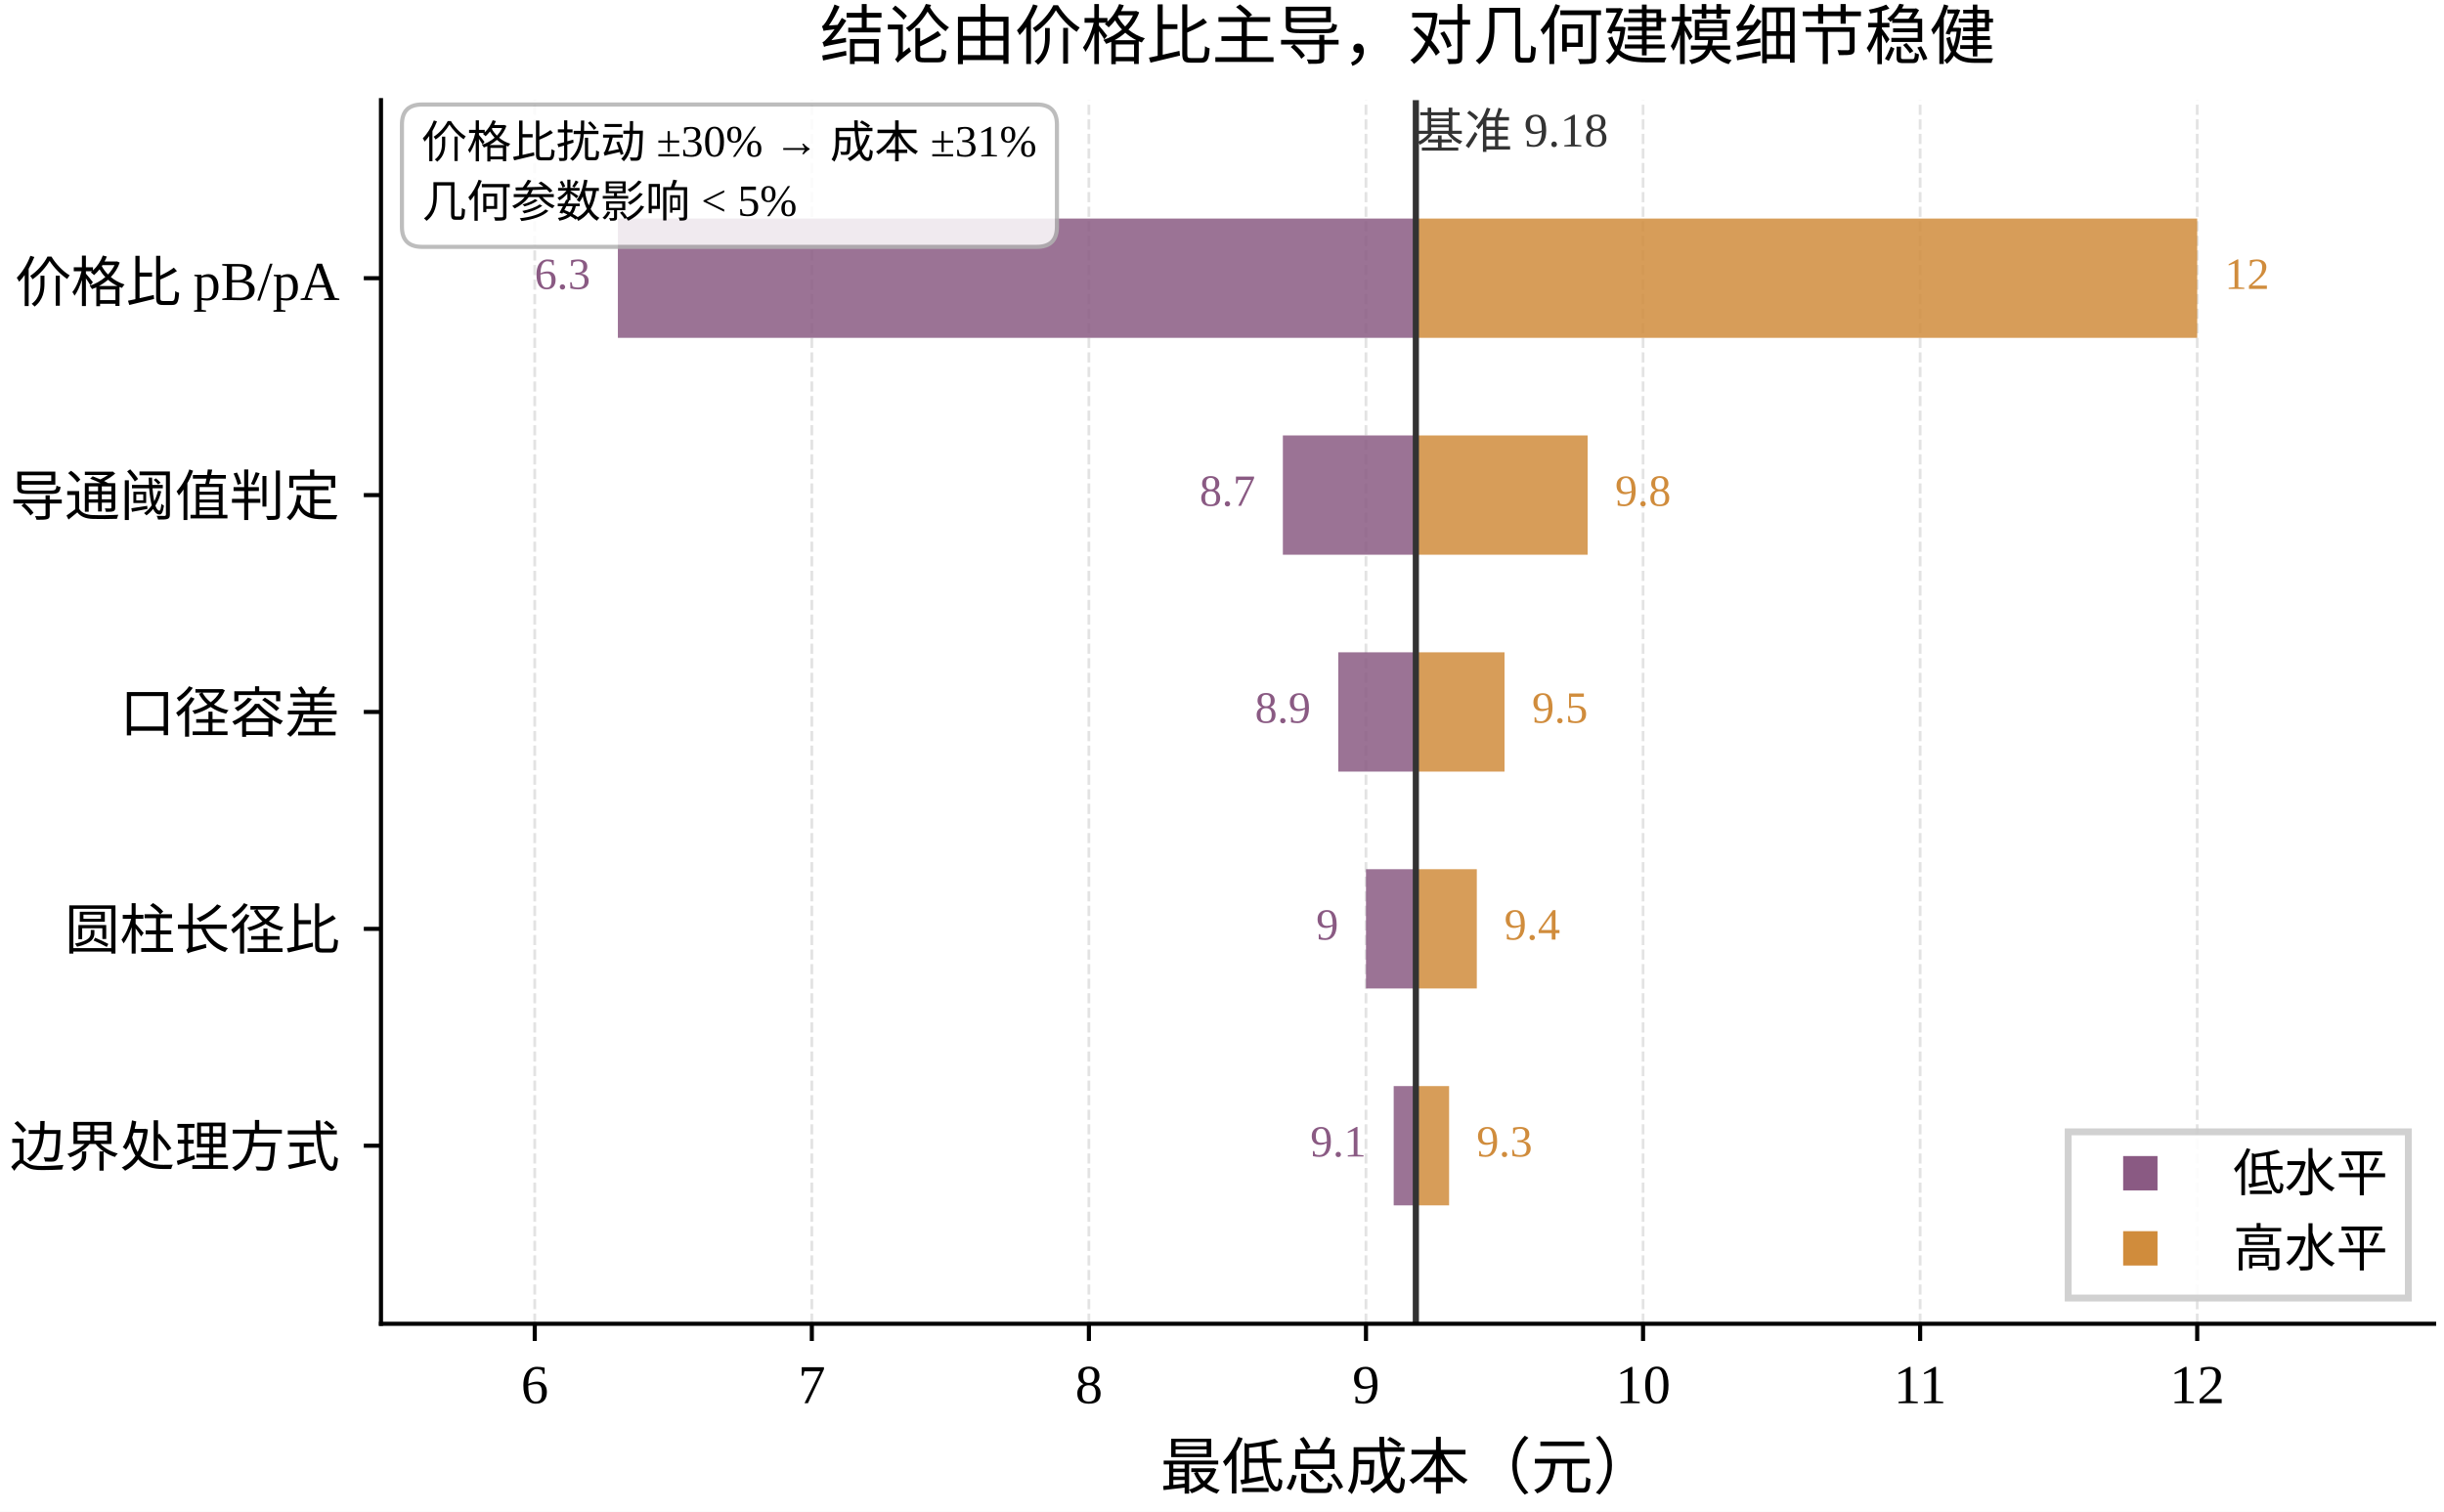
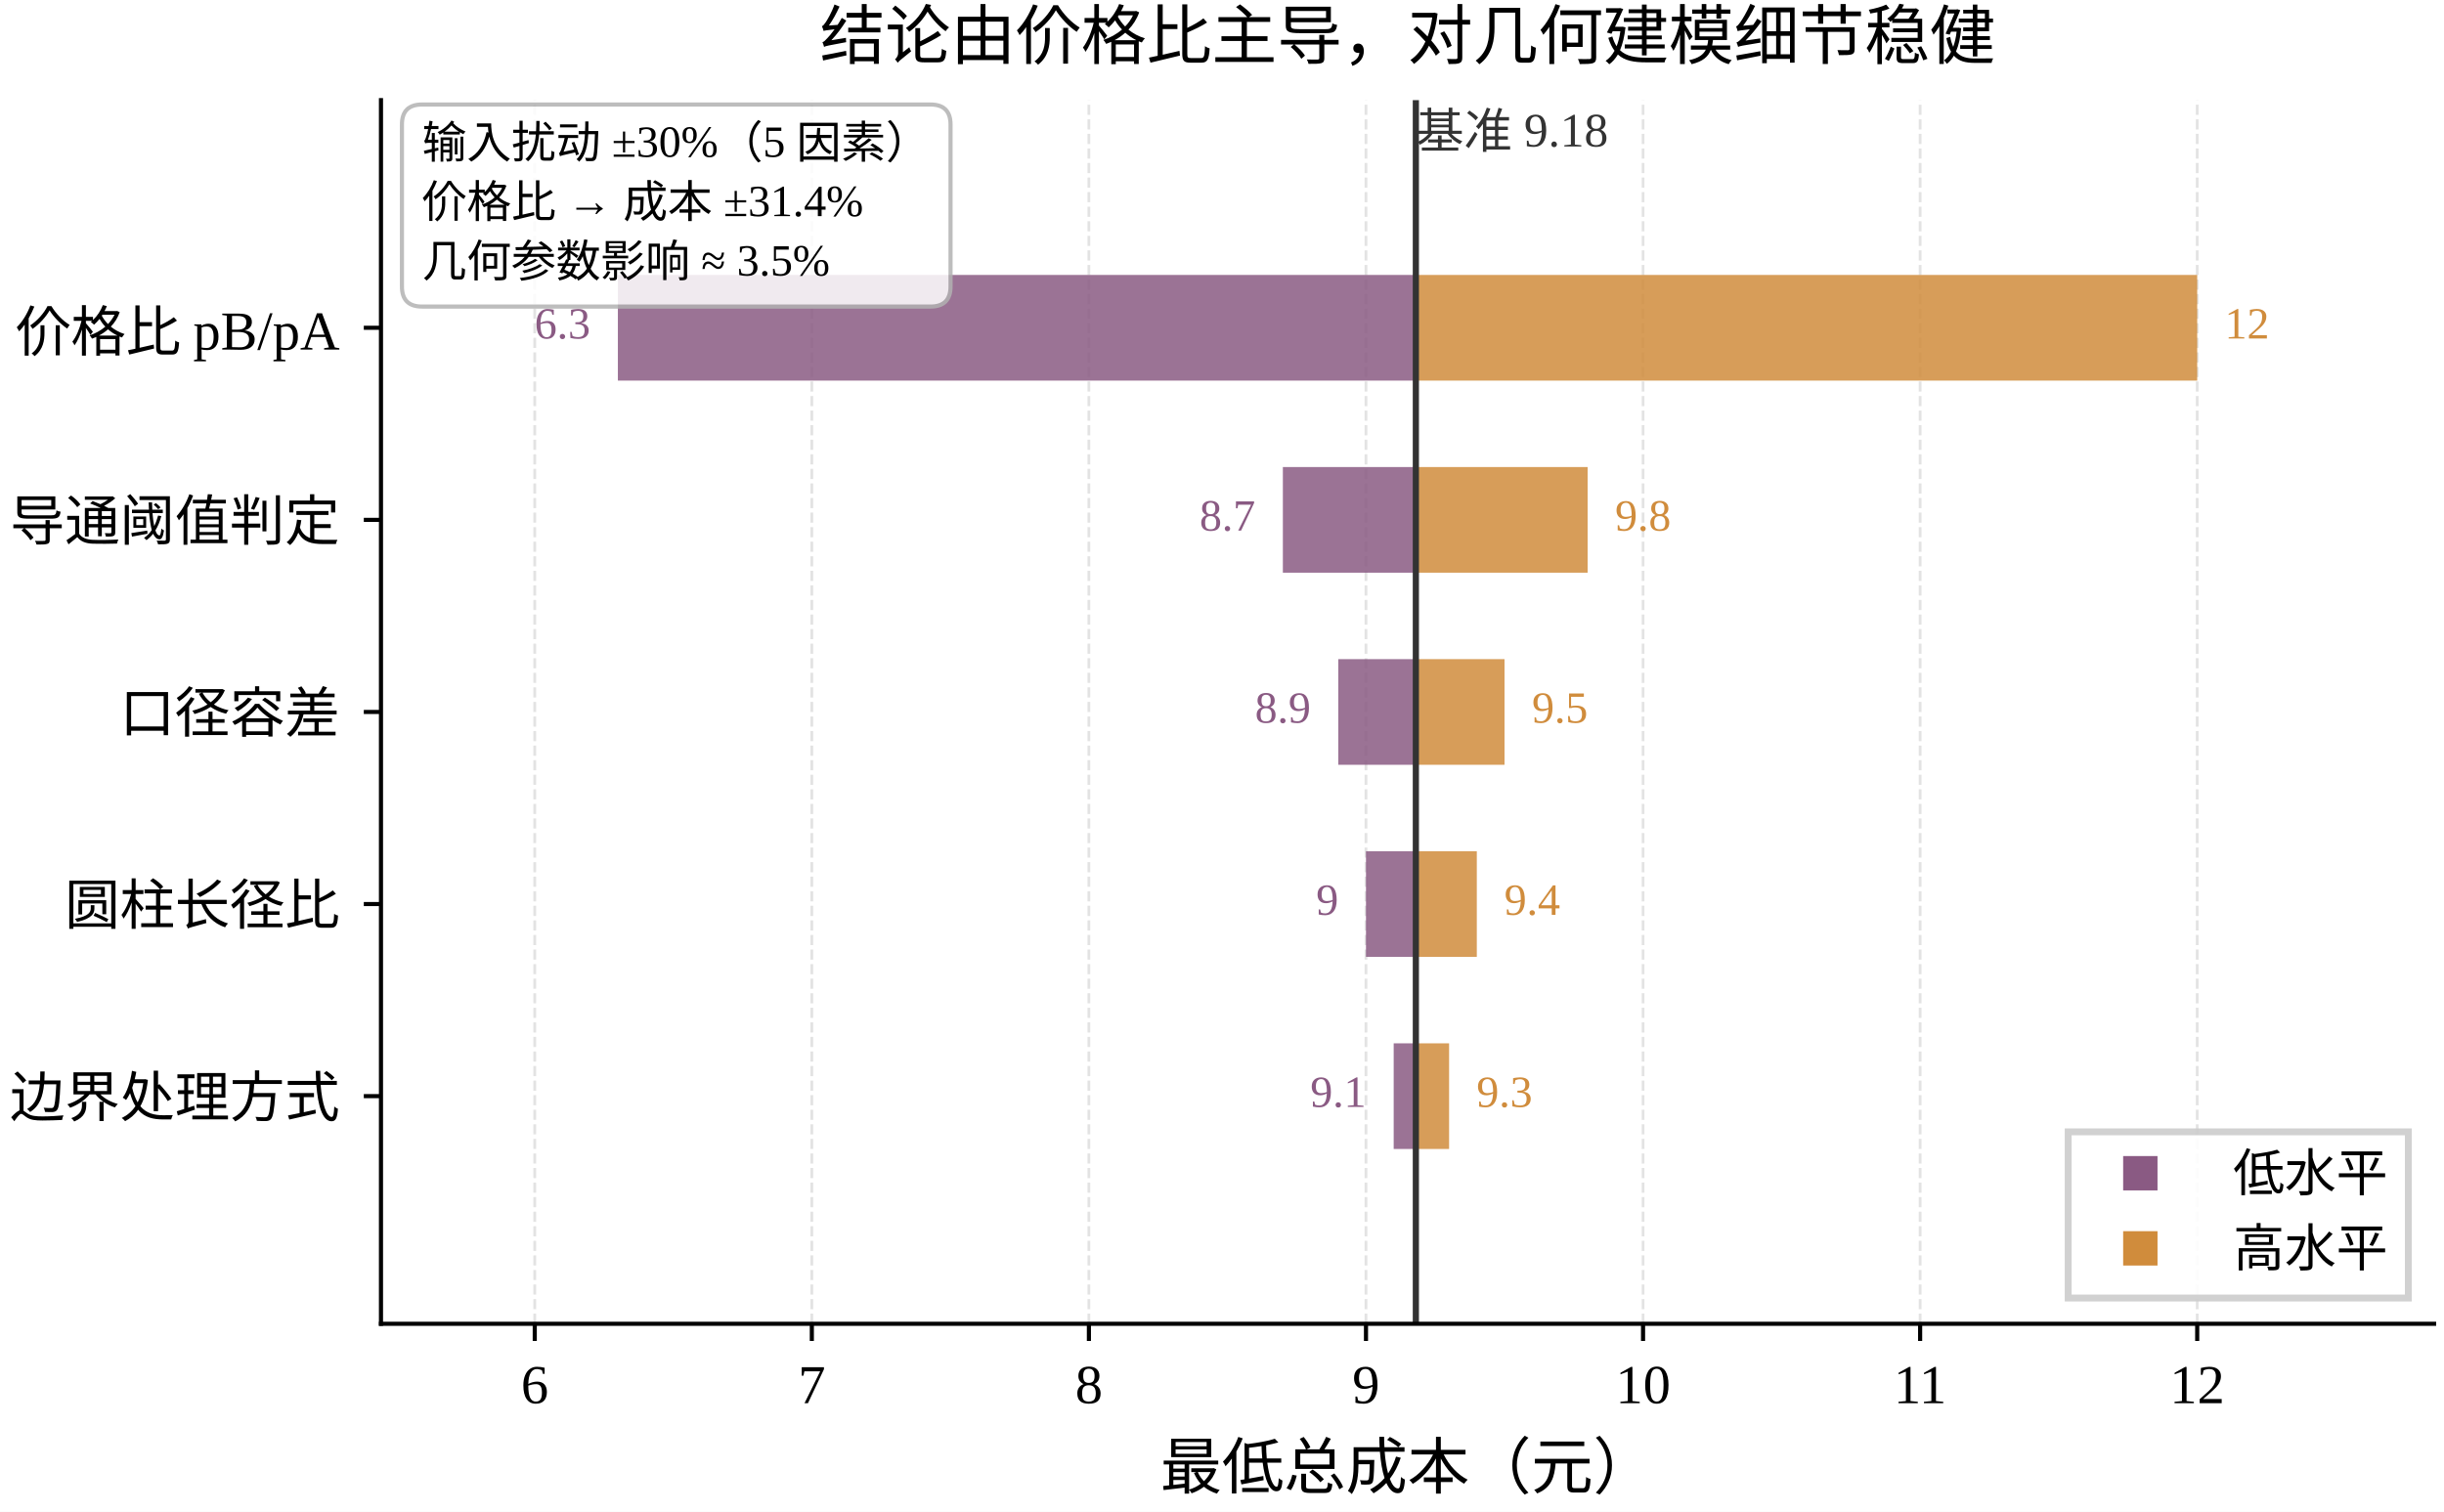
<svg xmlns="http://www.w3.org/2000/svg" xmlns:xlink="http://www.w3.org/1999/xlink" width="355.652pt" height="220.046pt" viewBox="0 0 355.652 220.046" version="1.1">
  <defs>
    <style type="text/css">*{stroke-linejoin: round; stroke-linecap: butt}</style>
  </defs>
  <g id="figure_1">
    <g id="patch_1">
      <path d="M 0 220.046  L 355.652 220.046  L 355.652 0  L 0 0  z " style="fill: #ffffff" />
    </g>
    <g id="axes_1">
      <g id="patch_2">
        <path d="M 55.44 192.682  L 354.212 192.682  L 354.212 14.575  L 55.44 14.575  z " style="fill: #ffffff" />
      </g>
      <g id="matplotlib.axis_1">
        <g id="xtick_1">
          <g id="line2d_1">
-             <path d="M 77.818 192.682  L 77.818 14.575  " clip-path="url(#p91735260e2)" style="fill: none; stroke-dasharray: 1.48,0.64; stroke-dashoffset: 0; stroke: #b0b0b0; stroke-opacity: 0.35; stroke-width: 0.4" />
+             <path d="M 77.818 192.682  L 77.818 14.575  " clip-path="url(#pc140e108fc)" style="fill: none; stroke-dasharray: 1.48,0.64; stroke-dashoffset: 0; stroke: #b0b0b0; stroke-opacity: 0.35; stroke-width: 0.4" />
          </g>
          <g id="line2d_2">
            <defs>
-               <path id="m045535c2ad" d="M 0 0  L 0 2.5  " style="stroke: #000000; stroke-width: 0.6" />
+               <path id="mc2b3e4632e" d="M 0 0  L 0 2.5  " style="stroke: #000000; stroke-width: 0.6" />
            </defs>
            <g>
-               <use xlink:href="#m045535c2ad" x="77.818" y="192.682" style="stroke: #000000; stroke-width: 0.6" />
+               <use xlink:href="#mc2b3e4632e" x="77.818" y="192.682" style="stroke: #000000; stroke-width: 0.6" />
            </g>
          </g>
          <g id="text_1">
            <text style="font-size: 8px; font-family: 'Times New Roman', 'STIXGeneral', 'DejaVu Serif', 'Source Han Serif SC', 'SimSun', 'STSong', 'SimHei', 'Microsoft YaHei'; text-anchor: middle" x="77.818" y="204.237" transform="rotate(-0 77.81763 204.2368)">6</text>
          </g>
        </g>
        <g id="xtick_2">
          <g id="line2d_3">
-             <path d="M 118.138 192.682  L 118.138 14.575  " clip-path="url(#p91735260e2)" style="fill: none; stroke-dasharray: 1.48,0.64; stroke-dashoffset: 0; stroke: #b0b0b0; stroke-opacity: 0.35; stroke-width: 0.4" />
+             <path d="M 118.138 192.682  L 118.138 14.575  " clip-path="url(#pc140e108fc)" style="fill: none; stroke-dasharray: 1.48,0.64; stroke-dashoffset: 0; stroke: #b0b0b0; stroke-opacity: 0.35; stroke-width: 0.4" />
          </g>
          <g id="line2d_4">
            <g>
-               <use xlink:href="#m045535c2ad" x="118.138" y="192.682" style="stroke: #000000; stroke-width: 0.6" />
+               <use xlink:href="#mc2b3e4632e" x="118.138" y="192.682" style="stroke: #000000; stroke-width: 0.6" />
            </g>
          </g>
          <g id="text_2">
            <text style="font-size: 8px; font-family: 'Times New Roman', 'STIXGeneral', 'DejaVu Serif', 'Source Han Serif SC', 'SimSun', 'STSong', 'SimHei', 'Microsoft YaHei'; text-anchor: middle" x="118.138" y="204.237" transform="rotate(-0 118.1377 204.2368)">7</text>
          </g>
        </g>
        <g id="xtick_3">
          <g id="line2d_5">
-             <path d="M 158.458 192.682  L 158.458 14.575  " clip-path="url(#p91735260e2)" style="fill: none; stroke-dasharray: 1.48,0.64; stroke-dashoffset: 0; stroke: #b0b0b0; stroke-opacity: 0.35; stroke-width: 0.4" />
+             <path d="M 158.458 192.682  L 158.458 14.575  " clip-path="url(#pc140e108fc)" style="fill: none; stroke-dasharray: 1.48,0.64; stroke-dashoffset: 0; stroke: #b0b0b0; stroke-opacity: 0.35; stroke-width: 0.4" />
          </g>
          <g id="line2d_6">
            <g>
-               <use xlink:href="#m045535c2ad" x="158.458" y="192.682" style="stroke: #000000; stroke-width: 0.6" />
+               <use xlink:href="#mc2b3e4632e" x="158.458" y="192.682" style="stroke: #000000; stroke-width: 0.6" />
            </g>
          </g>
          <g id="text_3">
            <text style="font-size: 8px; font-family: 'Times New Roman', 'STIXGeneral', 'DejaVu Serif', 'Source Han Serif SC', 'SimSun', 'STSong', 'SimHei', 'Microsoft YaHei'; text-anchor: middle" x="158.458" y="204.237" transform="rotate(-0 158.4578 204.2368)">8</text>
          </g>
        </g>
        <g id="xtick_4">
          <g id="line2d_7">
-             <path d="M 198.778 192.682  L 198.778 14.575  " clip-path="url(#p91735260e2)" style="fill: none; stroke-dasharray: 1.48,0.64; stroke-dashoffset: 0; stroke: #b0b0b0; stroke-opacity: 0.35; stroke-width: 0.4" />
+             <path d="M 198.778 192.682  L 198.778 14.575  " clip-path="url(#pc140e108fc)" style="fill: none; stroke-dasharray: 1.48,0.64; stroke-dashoffset: 0; stroke: #b0b0b0; stroke-opacity: 0.35; stroke-width: 0.4" />
          </g>
          <g id="line2d_8">
            <g>
-               <use xlink:href="#m045535c2ad" x="198.778" y="192.682" style="stroke: #000000; stroke-width: 0.6" />
+               <use xlink:href="#mc2b3e4632e" x="198.778" y="192.682" style="stroke: #000000; stroke-width: 0.6" />
            </g>
          </g>
          <g id="text_4">
            <text style="font-size: 8px; font-family: 'Times New Roman', 'STIXGeneral', 'DejaVu Serif', 'Source Han Serif SC', 'SimSun', 'STSong', 'SimHei', 'Microsoft YaHei'; text-anchor: middle" x="198.778" y="204.237" transform="rotate(-0 198.7778 204.2368)">9</text>
          </g>
        </g>
        <g id="xtick_5">
          <g id="line2d_9">
-             <path d="M 239.098 192.682  L 239.098 14.575  " clip-path="url(#p91735260e2)" style="fill: none; stroke-dasharray: 1.48,0.64; stroke-dashoffset: 0; stroke: #b0b0b0; stroke-opacity: 0.35; stroke-width: 0.4" />
+             <path d="M 239.098 192.682  L 239.098 14.575  " clip-path="url(#pc140e108fc)" style="fill: none; stroke-dasharray: 1.48,0.64; stroke-dashoffset: 0; stroke: #b0b0b0; stroke-opacity: 0.35; stroke-width: 0.4" />
          </g>
          <g id="line2d_10">
            <g>
-               <use xlink:href="#m045535c2ad" x="239.098" y="192.682" style="stroke: #000000; stroke-width: 0.6" />
+               <use xlink:href="#mc2b3e4632e" x="239.098" y="192.682" style="stroke: #000000; stroke-width: 0.6" />
            </g>
          </g>
          <g id="text_5">
            <text style="font-size: 8px; font-family: 'Times New Roman', 'STIXGeneral', 'DejaVu Serif', 'Source Han Serif SC', 'SimSun', 'STSong', 'SimHei', 'Microsoft YaHei'; text-anchor: middle" x="239.098" y="204.237" transform="rotate(-0 239.0979 204.2368)">10</text>
          </g>
        </g>
        <g id="xtick_6">
          <g id="line2d_11">
-             <path d="M 279.418 192.682  L 279.418 14.575  " clip-path="url(#p91735260e2)" style="fill: none; stroke-dasharray: 1.48,0.64; stroke-dashoffset: 0; stroke: #b0b0b0; stroke-opacity: 0.35; stroke-width: 0.4" />
+             <path d="M 279.418 192.682  L 279.418 14.575  " clip-path="url(#pc140e108fc)" style="fill: none; stroke-dasharray: 1.48,0.64; stroke-dashoffset: 0; stroke: #b0b0b0; stroke-opacity: 0.35; stroke-width: 0.4" />
          </g>
          <g id="line2d_12">
            <g>
-               <use xlink:href="#m045535c2ad" x="279.418" y="192.682" style="stroke: #000000; stroke-width: 0.6" />
+               <use xlink:href="#mc2b3e4632e" x="279.418" y="192.682" style="stroke: #000000; stroke-width: 0.6" />
            </g>
          </g>
          <g id="text_6">
            <text style="font-size: 8px; font-family: 'Times New Roman', 'STIXGeneral', 'DejaVu Serif', 'Source Han Serif SC', 'SimSun', 'STSong', 'SimHei', 'Microsoft YaHei'; text-anchor: middle" x="279.418" y="204.237" transform="rotate(-0 279.4179 204.2368)">11</text>
          </g>
        </g>
        <g id="xtick_7">
          <g id="line2d_13">
-             <path d="M 319.738 192.682  L 319.738 14.575  " clip-path="url(#p91735260e2)" style="fill: none; stroke-dasharray: 1.48,0.64; stroke-dashoffset: 0; stroke: #b0b0b0; stroke-opacity: 0.35; stroke-width: 0.4" />
+             <path d="M 319.738 192.682  L 319.738 14.575  " clip-path="url(#pc140e108fc)" style="fill: none; stroke-dasharray: 1.48,0.64; stroke-dashoffset: 0; stroke: #b0b0b0; stroke-opacity: 0.35; stroke-width: 0.4" />
          </g>
          <g id="line2d_14">
            <g>
-               <use xlink:href="#m045535c2ad" x="319.738" y="192.682" style="stroke: #000000; stroke-width: 0.6" />
+               <use xlink:href="#mc2b3e4632e" x="319.738" y="192.682" style="stroke: #000000; stroke-width: 0.6" />
            </g>
          </g>
          <g id="text_7">
            <text style="font-size: 8px; font-family: 'Times New Roman', 'STIXGeneral', 'DejaVu Serif', 'Source Han Serif SC', 'SimSun', 'STSong', 'SimHei', 'Microsoft YaHei'; text-anchor: middle" x="319.738" y="204.237" transform="rotate(-0 319.738 204.2368)">12</text>
          </g>
        </g>
        <g id="text_8">
          <text style="font-size: 9px; font-family: 'Times New Roman', 'STIXGeneral', 'DejaVu Serif', 'Source Han Serif SC', 'SimSun', 'STSong', 'SimHei', 'Microsoft YaHei'; text-anchor: middle" x="204.826" y="216.681" transform="rotate(-0 204.8258 216.6812)">最低总成本（元）</text>
        </g>
      </g>
      <g id="matplotlib.axis_2">
        <g id="ytick_1">
          <g id="line2d_15">
            <defs>
-               <path id="md0959b7855" d="M 0 0  L -2.5 0  " style="stroke: #000000; stroke-width: 0.6" />
+               <path id="m352b332c90" d="M 0 0  L -2.5 0  " style="stroke: #000000; stroke-width: 0.6" />
            </defs>
            <g>
-               <use xlink:href="#md0959b7855" x="55.44" y="166.765" style="stroke: #000000; stroke-width: 0.6" />
+               <use xlink:href="#m352b332c90" x="55.44" y="159.549" style="stroke: #000000; stroke-width: 0.6" />
            </g>
          </g>
          <g id="text_9">
-             <text style="font-size: 8px; font-family: 'Times New Roman', 'STIXGeneral', 'DejaVu Serif', 'Source Han Serif SC', 'SimSun', 'STSong', 'SimHei', 'Microsoft YaHei'; text-anchor: end" x="49.44" y="169.761" transform="rotate(-0 49.44 169.7608)">边界处理方式</text>
+             <text style="font-size: 8px; font-family: 'Times New Roman', 'STIXGeneral', 'DejaVu Serif', 'Source Han Serif SC', 'SimSun', 'STSong', 'SimHei', 'Microsoft YaHei'; text-anchor: end" x="49.44" y="162.545" transform="rotate(-0 49.44 162.5453)">边界处理方式</text>
          </g>
        </g>
        <g id="ytick_2">
          <g id="line2d_16">
            <g>
-               <use xlink:href="#md0959b7855" x="55.44" y="135.197" style="stroke: #000000; stroke-width: 0.6" />
+               <use xlink:href="#m352b332c90" x="55.44" y="131.589" style="stroke: #000000; stroke-width: 0.6" />
            </g>
          </g>
          <g id="text_10">
-             <text style="font-size: 8px; font-family: 'Times New Roman', 'STIXGeneral', 'DejaVu Serif', 'Source Han Serif SC', 'SimSun', 'STSong', 'SimHei', 'Microsoft YaHei'; text-anchor: end" x="49.44" y="138.173" transform="rotate(-0 49.44 138.1728)">圆柱长径比</text>
+             <text style="font-size: 8px; font-family: 'Times New Roman', 'STIXGeneral', 'DejaVu Serif', 'Source Han Serif SC', 'SimSun', 'STSong', 'SimHei', 'Microsoft YaHei'; text-anchor: end" x="49.44" y="134.565" transform="rotate(-0 49.44 134.5651)">圆柱长径比</text>
          </g>
        </g>
        <g id="ytick_3">
          <g id="line2d_17">
            <g>
-               <use xlink:href="#md0959b7855" x="55.44" y="103.629" style="stroke: #000000; stroke-width: 0.6" />
+               <use xlink:href="#m352b332c90" x="55.44" y="103.629" style="stroke: #000000; stroke-width: 0.6" />
            </g>
          </g>
          <g id="text_11">
            <text style="font-size: 8px; font-family: 'Times New Roman', 'STIXGeneral', 'DejaVu Serif', 'Source Han Serif SC', 'SimSun', 'STSong', 'SimHei', 'Microsoft YaHei'; text-anchor: end" x="49.44" y="106.6" transform="rotate(-0 49.44 106.6005)">口径容差</text>
          </g>
        </g>
        <g id="ytick_4">
          <g id="line2d_18">
            <g>
-               <use xlink:href="#md0959b7855" x="55.44" y="72.061" style="stroke: #000000; stroke-width: 0.6" />
+               <use xlink:href="#m352b332c90" x="55.44" y="75.668" style="stroke: #000000; stroke-width: 0.6" />
            </g>
          </g>
          <g id="text_12">
-             <text style="font-size: 8px; font-family: 'Times New Roman', 'STIXGeneral', 'DejaVu Serif', 'Source Han Serif SC', 'SimSun', 'STSong', 'SimHei', 'Microsoft YaHei'; text-anchor: end" x="49.44" y="75.045" transform="rotate(-0 49.44 75.04503)">导通阈值判定</text>
+             <text style="font-size: 8px; font-family: 'Times New Roman', 'STIXGeneral', 'DejaVu Serif', 'Source Han Serif SC', 'SimSun', 'STSong', 'SimHei', 'Microsoft YaHei'; text-anchor: end" x="49.44" y="78.653" transform="rotate(-0 49.44 78.6528)">导通阈值判定</text>
          </g>
        </g>
        <g id="ytick_5">
          <g id="line2d_19">
            <g>
-               <use xlink:href="#md0959b7855" x="55.44" y="40.493" style="stroke: #000000; stroke-width: 0.6" />
+               <use xlink:href="#m352b332c90" x="55.44" y="47.708" style="stroke: #000000; stroke-width: 0.6" />
            </g>
          </g>
          <g id="text_13">
-             <text style="font-size: 8px; font-family: 'Times New Roman', 'STIXGeneral', 'DejaVu Serif', 'Source Han Serif SC', 'SimSun', 'STSong', 'SimHei', 'Microsoft YaHei'; text-anchor: end" x="49.44" y="43.921" transform="rotate(-0 49.44 43.92081)">价格比 pB/pA</text>
+             <text style="font-size: 8px; font-family: 'Times New Roman', 'STIXGeneral', 'DejaVu Serif', 'Source Han Serif SC', 'SimSun', 'STSong', 'SimHei', 'Microsoft YaHei'; text-anchor: end" x="49.44" y="51.136" transform="rotate(-0 49.44 51.13635)">价格比 pB/pA</text>
          </g>
        </g>
      </g>
      <g id="patch_3">
-         <path d="M 206.035 175.446  L 202.81 175.446  L 202.81 158.083  L 206.035 158.083  z " clip-path="url(#p91735260e2)" style="fill: #8a5a83; opacity: 0.85" />
+         <path d="M 206.035 167.238  L 202.81 167.238  L 202.81 151.86  L 206.035 151.86  z " clip-path="url(#pc140e108fc)" style="fill: #8a5a83; opacity: 0.85" />
      </g>
      <g id="patch_4">
-         <path d="M 206.035 175.446  L 210.874 175.446  L 210.874 158.083  L 206.035 158.083  z " clip-path="url(#p91735260e2)" style="fill: #d08c3c; opacity: 0.85" />
+         <path d="M 206.035 167.238  L 210.874 167.238  L 210.874 151.86  L 206.035 151.86  z " clip-path="url(#pc140e108fc)" style="fill: #d08c3c; opacity: 0.85" />
      </g>
      <g id="patch_5">
-         <path d="M 206.035 143.878  L 198.778 143.878  L 198.778 126.515  L 206.035 126.515  z " clip-path="url(#p91735260e2)" style="fill: #8a5a83; opacity: 0.85" />
+         <path d="M 206.035 139.278  L 198.778 139.278  L 198.778 123.9  L 206.035 123.9  z " clip-path="url(#pc140e108fc)" style="fill: #8a5a83; opacity: 0.85" />
      </g>
      <g id="patch_6">
-         <path d="M 206.035 143.878  L 214.906 143.878  L 214.906 126.515  L 206.035 126.515  z " clip-path="url(#p91735260e2)" style="fill: #d08c3c; opacity: 0.85" />
+         <path d="M 206.035 139.278  L 214.906 139.278  L 214.906 123.9  L 206.035 123.9  z " clip-path="url(#pc140e108fc)" style="fill: #d08c3c; opacity: 0.85" />
      </g>
      <g id="patch_7">
-         <path d="M 206.035 112.31  L 194.746 112.31  L 194.746 94.947  L 206.035 94.947  z " clip-path="url(#p91735260e2)" style="fill: #8a5a83; opacity: 0.85" />
+         <path d="M 206.035 111.318  L 194.746 111.318  L 194.746 95.94  L 206.035 95.94  z " clip-path="url(#pc140e108fc)" style="fill: #8a5a83; opacity: 0.85" />
      </g>
      <g id="patch_8">
-         <path d="M 206.035 112.31  L 218.938 112.31  L 218.938 94.947  L 206.035 94.947  z " clip-path="url(#p91735260e2)" style="fill: #d08c3c; opacity: 0.85" />
+         <path d="M 206.035 111.318  L 218.938 111.318  L 218.938 95.94  L 206.035 95.94  z " clip-path="url(#pc140e108fc)" style="fill: #d08c3c; opacity: 0.85" />
      </g>
      <g id="patch_9">
-         <path d="M 206.035 80.742  L 186.682 80.742  L 186.682 63.379  L 206.035 63.379  z " clip-path="url(#p91735260e2)" style="fill: #8a5a83; opacity: 0.85" />
+         <path d="M 206.035 83.357  L 186.682 83.357  L 186.682 67.979  L 206.035 67.979  z " clip-path="url(#pc140e108fc)" style="fill: #8a5a83; opacity: 0.85" />
      </g>
      <g id="patch_10">
-         <path d="M 206.035 80.742  L 231.034 80.742  L 231.034 63.379  L 206.035 63.379  z " clip-path="url(#p91735260e2)" style="fill: #d08c3c; opacity: 0.85" />
+         <path d="M 206.035 83.357  L 231.034 83.357  L 231.034 67.979  L 206.035 67.979  z " clip-path="url(#pc140e108fc)" style="fill: #d08c3c; opacity: 0.85" />
      </g>
      <g id="patch_11">
-         <path d="M 206.035 49.174  L 89.914 49.174  L 89.914 31.811  L 206.035 31.811  z " clip-path="url(#p91735260e2)" style="fill: #8a5a83; opacity: 0.85" />
+         <path d="M 206.035 55.397  L 89.914 55.397  L 89.914 40.019  L 206.035 40.019  z " clip-path="url(#pc140e108fc)" style="fill: #8a5a83; opacity: 0.85" />
      </g>
      <g id="patch_12">
-         <path d="M 206.035 49.174  L 319.738 49.174  L 319.738 31.811  L 206.035 31.811  z " clip-path="url(#p91735260e2)" style="fill: #d08c3c; opacity: 0.85" />
+         <path d="M 206.035 55.397  L 319.738 55.397  L 319.738 40.019  L 206.035 40.019  z " clip-path="url(#pc140e108fc)" style="fill: #d08c3c; opacity: 0.85" />
      </g>
      <g id="line2d_20">
-         <path d="M 206.035 192.682  L 206.035 14.575  " clip-path="url(#p91735260e2)" style="fill: none; stroke: #333333; stroke-width: 0.9; stroke-linecap: square" />
+         <path d="M 206.035 192.682  L 206.035 14.575  " clip-path="url(#pc140e108fc)" style="fill: none; stroke: #333333; stroke-width: 0.9; stroke-linecap: square" />
      </g>
      <g id="line2d_21" />
      <g id="line2d_22" />
      <g id="patch_13">
        <path d="M 55.44 192.682  L 55.44 14.575  " style="fill: none; stroke: #000000; stroke-width: 0.6; stroke-linejoin: miter; stroke-linecap: square" />
      </g>
      <g id="patch_14">
        <path d="M 55.44 192.682  L 354.212 192.682  " style="fill: none; stroke: #000000; stroke-width: 0.6; stroke-linejoin: miter; stroke-linecap: square" />
      </g>
      <g id="text_14">
-         <text style="font-size: 6.5px; font-family: 'Times New Roman', 'STIXGeneral', 'DejaVu Serif', 'Source Han Serif SC', 'SimSun', 'STSong', 'SimHei', 'Microsoft YaHei'; text-anchor: end; fill: #8a5a83" x="198.81" y="168.326" transform="rotate(-0 198.8098 168.3261)">9.1</text>
+         <text style="font-size: 6.5px; font-family: 'Times New Roman', 'STIXGeneral', 'DejaVu Serif', 'Source Han Serif SC', 'SimSun', 'STSong', 'SimHei', 'Microsoft YaHei'; text-anchor: end; fill: #8a5a83" x="198.81" y="161.111" transform="rotate(-0 198.8098 161.1105)">9.1</text>
      </g>
      <g id="text_15">
-         <text style="font-size: 6.5px; font-family: 'Times New Roman', 'STIXGeneral', 'DejaVu Serif', 'Source Han Serif SC', 'SimSun', 'STSong', 'SimHei', 'Microsoft YaHei'; text-anchor: start; fill: #d08c3c" x="214.874" y="168.326" transform="rotate(-0 214.8738 168.3261)">9.3</text>
+         <text style="font-size: 6.5px; font-family: 'Times New Roman', 'STIXGeneral', 'DejaVu Serif', 'Source Han Serif SC', 'SimSun', 'STSong', 'SimHei', 'Microsoft YaHei'; text-anchor: start; fill: #d08c3c" x="214.874" y="161.111" transform="rotate(-0 214.8738 161.1105)">9.3</text>
      </g>
      <g id="text_16">
-         <text style="font-size: 6.5px; font-family: 'Times New Roman', 'STIXGeneral', 'DejaVu Serif', 'Source Han Serif SC', 'SimSun', 'STSong', 'SimHei', 'Microsoft YaHei'; text-anchor: end; fill: #8a5a83" x="194.778" y="136.758" transform="rotate(-0 194.7778 136.7581)">9</text>
+         <text style="font-size: 6.5px; font-family: 'Times New Roman', 'STIXGeneral', 'DejaVu Serif', 'Source Han Serif SC', 'SimSun', 'STSong', 'SimHei', 'Microsoft YaHei'; text-anchor: end; fill: #8a5a83" x="194.778" y="133.15" transform="rotate(-0 194.7778 133.1503)">9</text>
      </g>
      <g id="text_17">
-         <text style="font-size: 6.5px; font-family: 'Times New Roman', 'STIXGeneral', 'DejaVu Serif', 'Source Han Serif SC', 'SimSun', 'STSong', 'SimHei', 'Microsoft YaHei'; text-anchor: start; fill: #d08c3c" x="218.906" y="136.758" transform="rotate(-0 218.9058 136.7581)">9.4</text>
+         <text style="font-size: 6.5px; font-family: 'Times New Roman', 'STIXGeneral', 'DejaVu Serif', 'Source Han Serif SC', 'SimSun', 'STSong', 'SimHei', 'Microsoft YaHei'; text-anchor: start; fill: #d08c3c" x="218.906" y="133.15" transform="rotate(-0 218.9058 133.1503)">9.4</text>
      </g>
      <g id="text_18">
        <text style="font-size: 6.5px; font-family: 'Times New Roman', 'STIXGeneral', 'DejaVu Serif', 'Source Han Serif SC', 'SimSun', 'STSong', 'SimHei', 'Microsoft YaHei'; text-anchor: end; fill: #8a5a83" x="190.746" y="105.19" transform="rotate(-0 190.7458 105.1901)">8.9</text>
      </g>
      <g id="text_19">
        <text style="font-size: 6.5px; font-family: 'Times New Roman', 'STIXGeneral', 'DejaVu Serif', 'Source Han Serif SC', 'SimSun', 'STSong', 'SimHei', 'Microsoft YaHei'; text-anchor: start; fill: #d08c3c" x="222.938" y="105.19" transform="rotate(-0 222.9378 105.1901)">9.5</text>
      </g>
      <g id="text_20">
-         <text style="font-size: 6.5px; font-family: 'Times New Roman', 'STIXGeneral', 'DejaVu Serif', 'Source Han Serif SC', 'SimSun', 'STSong', 'SimHei', 'Microsoft YaHei'; text-anchor: end; fill: #8a5a83" x="182.682" y="73.622" transform="rotate(-0 182.6818 73.62218)">8.7</text>
+         <text style="font-size: 6.5px; font-family: 'Times New Roman', 'STIXGeneral', 'DejaVu Serif', 'Source Han Serif SC', 'SimSun', 'STSong', 'SimHei', 'Microsoft YaHei'; text-anchor: end; fill: #8a5a83" x="182.682" y="77.23" transform="rotate(-0 182.6818 77.22995)">8.7</text>
      </g>
      <g id="text_21">
-         <text style="font-size: 6.5px; font-family: 'Times New Roman', 'STIXGeneral', 'DejaVu Serif', 'Source Han Serif SC', 'SimSun', 'STSong', 'SimHei', 'Microsoft YaHei'; text-anchor: start; fill: #d08c3c" x="235.034" y="73.622" transform="rotate(-0 235.0339 73.62218)">9.8</text>
+         <text style="font-size: 6.5px; font-family: 'Times New Roman', 'STIXGeneral', 'DejaVu Serif', 'Source Han Serif SC', 'SimSun', 'STSong', 'SimHei', 'Microsoft YaHei'; text-anchor: start; fill: #d08c3c" x="235.034" y="77.23" transform="rotate(-0 235.0339 77.22995)">9.8</text>
      </g>
      <g id="text_22">
-         <text style="font-size: 6.5px; font-family: 'Times New Roman', 'STIXGeneral', 'DejaVu Serif', 'Source Han Serif SC', 'SimSun', 'STSong', 'SimHei', 'Microsoft YaHei'; text-anchor: end; fill: #8a5a83" x="85.914" y="42.054" transform="rotate(-0 85.91365 42.05421)">6.3</text>
+         <text style="font-size: 6.5px; font-family: 'Times New Roman', 'STIXGeneral', 'DejaVu Serif', 'Source Han Serif SC', 'SimSun', 'STSong', 'SimHei', 'Microsoft YaHei'; text-anchor: end; fill: #8a5a83" x="85.914" y="49.27" transform="rotate(-0 85.91365 49.26975)">6.3</text>
      </g>
      <g id="text_23">
-         <text style="font-size: 6.5px; font-family: 'Times New Roman', 'STIXGeneral', 'DejaVu Serif', 'Source Han Serif SC', 'SimSun', 'STSong', 'SimHei', 'Microsoft YaHei'; text-anchor: start; fill: #d08c3c" x="323.738" y="42.054" transform="rotate(-0 323.738 42.05421)">12</text>
+         <text style="font-size: 6.5px; font-family: 'Times New Roman', 'STIXGeneral', 'DejaVu Serif', 'Source Han Serif SC', 'SimSun', 'STSong', 'SimHei', 'Microsoft YaHei'; text-anchor: start; fill: #d08c3c" x="323.738" y="49.27" transform="rotate(-0 323.738 49.26975)">12</text>
      </g>
      <g id="text_24">
        <text style="font-size: 7px; font-family: 'Times New Roman', 'STIXGeneral', 'DejaVu Serif', 'Source Han Serif SC', 'SimSun', 'STSong', 'SimHei', 'Microsoft YaHei'; text-anchor: start; fill: #333333" x="206.035" y="21.544" transform="rotate(-0 206.0354 21.54411)"> 基准 9.18</text>
      </g>
      <g id="text_25">
        <text style="font-size: 9.5px; font-family: 'Times New Roman', 'STIXGeneral', 'DejaVu Serif', 'Source Han Serif SC', 'SimSun', 'STSong', 'SimHei', 'Microsoft YaHei'; text-anchor: middle" x="204.826" y="8.575" transform="rotate(-0 204.8258 8.575391)">结论由价格比主导，对几何建模细节稳健</text>
      </g>
      <g id="legend_1">
        <g id="patch_15">
          <path d="M 300.962 188.932  L 350.462 188.932  L 350.462 164.744  L 300.962 164.744  z " style="fill: #ffffff; opacity: 0.9; stroke: #cccccc; stroke-linejoin: miter" />
        </g>
        <g id="line2d_23">
          <defs>
-             <path id="m9f6dd1d456" d="M -2 2  L 2 2  L 2 -2  L -2 -2  z " style="stroke: #8a5a83; stroke-linejoin: miter" />
+             <path id="md640371b5b" d="M -2 2  L 2 2  L 2 -2  L -2 -2  z " style="stroke: #8a5a83; stroke-linejoin: miter" />
          </defs>
          <g>
-             <use xlink:href="#m9f6dd1d456" x="311.462" y="170.768" style="fill: #8a5a83; stroke: #8a5a83; stroke-linejoin: miter" />
+             <use xlink:href="#md640371b5b" x="311.462" y="170.768" style="fill: #8a5a83; stroke: #8a5a83; stroke-linejoin: miter" />
          </g>
        </g>
        <g id="text_26">
          <text style="font-size: 7.5px; font-family: 'Times New Roman', 'STIXGeneral', 'DejaVu Serif', 'Source Han Serif SC', 'SimSun', 'STSong', 'SimHei', 'Microsoft YaHei'; text-anchor: start" x="324.962" y="173.393" transform="rotate(-0 324.9617 173.3928)">低水平</text>
        </g>
        <g id="line2d_24">
          <defs>
-             <path id="m0db77e0e38" d="M -2 2  L 2 2  L 2 -2  L -2 -2  z " style="stroke: #d08c3c; stroke-linejoin: miter" />
+             <path id="ma6ea46b8b4" d="M -2 2  L 2 2  L 2 -2  L -2 -2  z " style="stroke: #d08c3c; stroke-linejoin: miter" />
          </defs>
          <g>
-             <use xlink:href="#m0db77e0e38" x="311.462" y="181.703" style="fill: #d08c3c; stroke: #d08c3c; stroke-linejoin: miter" />
+             <use xlink:href="#ma6ea46b8b4" x="311.462" y="181.703" style="fill: #d08c3c; stroke: #d08c3c; stroke-linejoin: miter" />
          </g>
        </g>
        <g id="text_27">
          <text style="font-size: 7.5px; font-family: 'Times New Roman', 'STIXGeneral', 'DejaVu Serif', 'Source Han Serif SC', 'SimSun', 'STSong', 'SimHei', 'Microsoft YaHei'; text-anchor: start" x="324.962" y="184.328" transform="rotate(-0 324.9617 184.3276)">高水平</text>
        </g>
      </g>
      <g id="text_28">
        <g id="patch_16">
-           <path d="M 61.415 35.928  L 150.88 35.928  Q 153.805 35.928 153.805 33.003  L 153.805 18.138  Q 153.805 15.213 150.88 15.213  L 61.415 15.213  Q 58.49 15.213 58.49 18.138  L 58.49 33.003  Q 58.49 35.928 61.415 35.928  z " style="fill: #ffffff; opacity: 0.85; stroke: #b2b2b2; stroke-width: 0.6; stroke-linejoin: miter" />
-         </g>
-         <text style="font-size: 6.5px; font-family: 'Times New Roman', 'STIXGeneral', 'DejaVu Serif', 'Source Han Serif SC', 'SimSun', 'STSong', 'SimHei', 'Microsoft YaHei'" transform="translate(61.41543 22.96783)">价格比扰动 ±30% → 成本 ±31%</text>
-         <text style="font-size: 6.5px; font-family: 'Times New Roman', 'STIXGeneral', 'DejaVu Serif', 'Source Han Serif SC', 'SimSun', 'STSong', 'SimHei', 'Microsoft YaHei'" transform="translate(61.41543 31.61283)">几何参数影响 &lt; 5%</text>
+           <path d="M 61.415 44.622  L 135.398 44.622  Q 138.323 44.622 138.323 41.697  L 138.323 18.138  Q 138.323 15.213 135.398 15.213  L 61.415 15.213  Q 58.49 15.213 58.49 18.138  L 58.49 41.697  Q 58.49 44.622 61.415 44.622  z " style="fill: #ffffff; opacity: 0.85; stroke: #b2b2b2; stroke-width: 0.6; stroke-linejoin: miter" />
+         </g>
+         <text style="font-size: 6.5px; font-family: 'Times New Roman', 'STIXGeneral', 'DejaVu Serif', 'Source Han Serif SC', 'SimSun', 'STSong', 'SimHei', 'Microsoft YaHei'" transform="translate(61.41543 23.02572)">输入扰动 ±30%（5 因素）</text>
+         <text style="font-size: 6.5px; font-family: 'Times New Roman', 'STIXGeneral', 'DejaVu Serif', 'Source Han Serif SC', 'SimSun', 'STSong', 'SimHei', 'Microsoft YaHei'" transform="translate(61.41543 31.66158)">价格比 → 成本 ±31.4%</text>
+         <text style="font-size: 6.5px; font-family: 'Times New Roman', 'STIXGeneral', 'DejaVu Serif', 'Source Han Serif SC', 'SimSun', 'STSong', 'SimHei', 'Microsoft YaHei'" transform="translate(61.41543 40.30658)">几何参数影响 ≈ 3.5%</text>
      </g>
    </g>
  </g>
  <defs>
-     <clipPath id="p91735260e2">
+     <clipPath id="pc140e108fc">
      <rect x="55.44" y="14.575" width="298.772" height="178.106" />
    </clipPath>
  </defs>
</svg>
